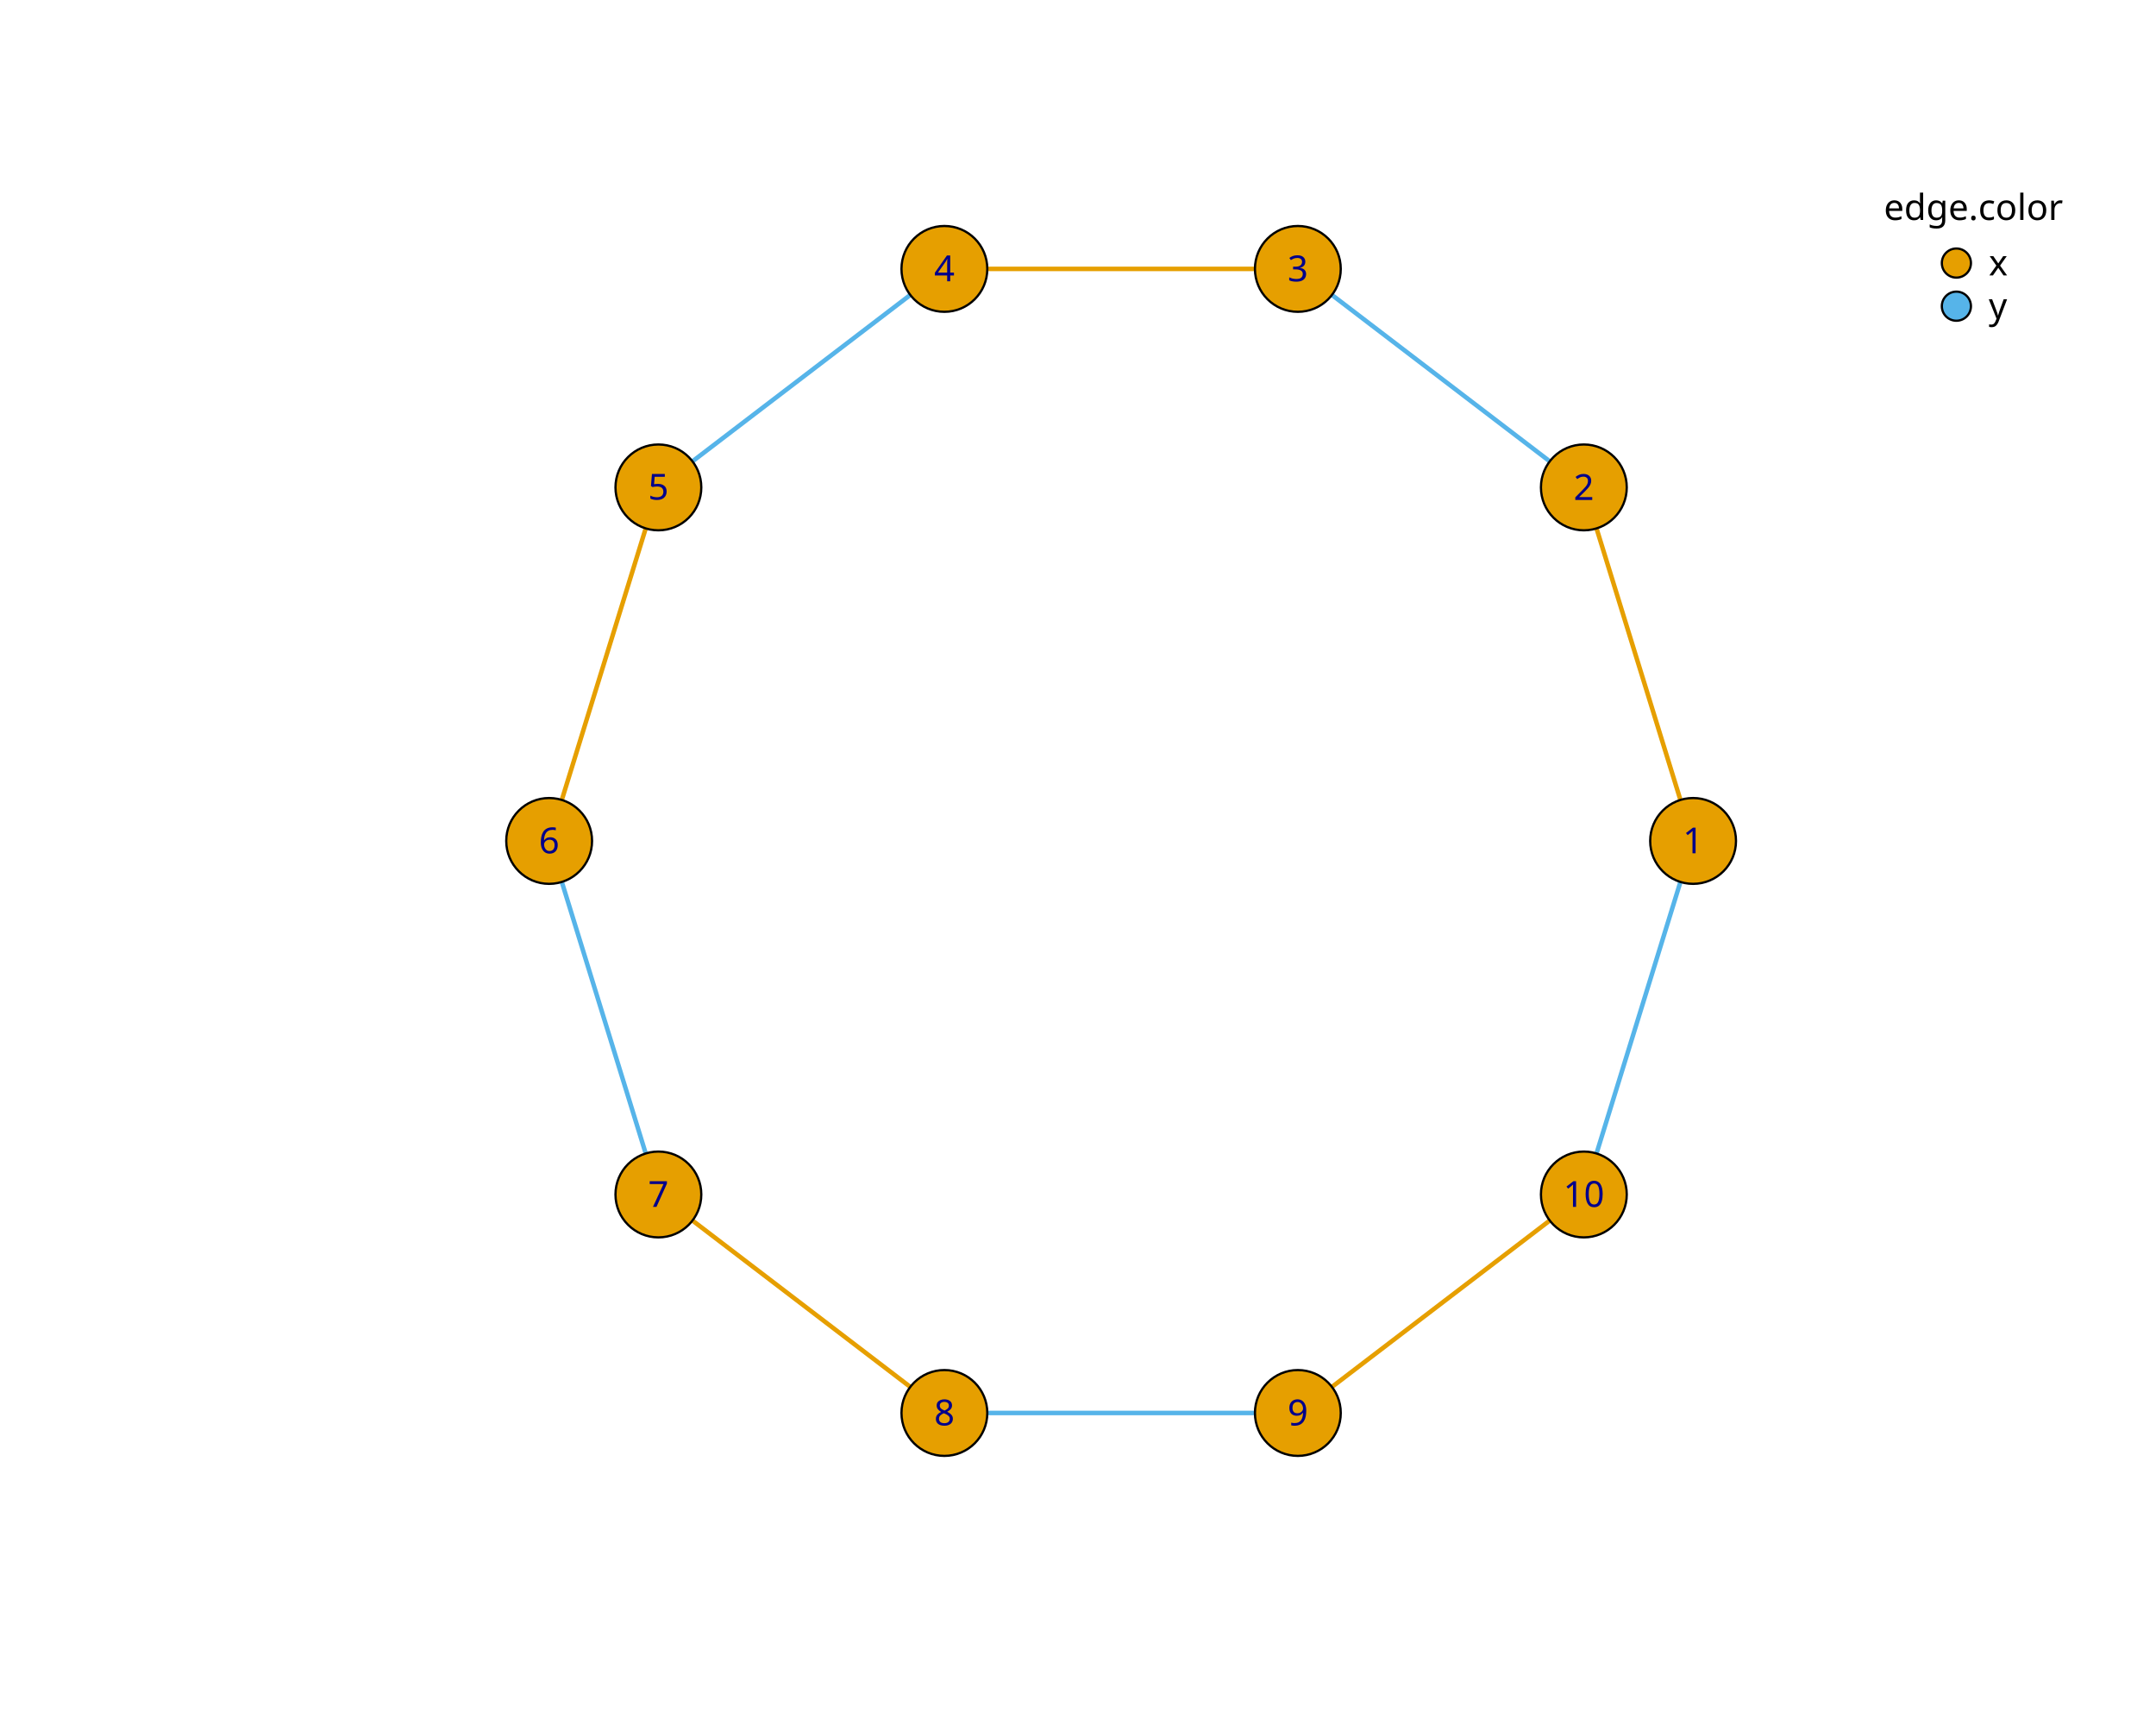
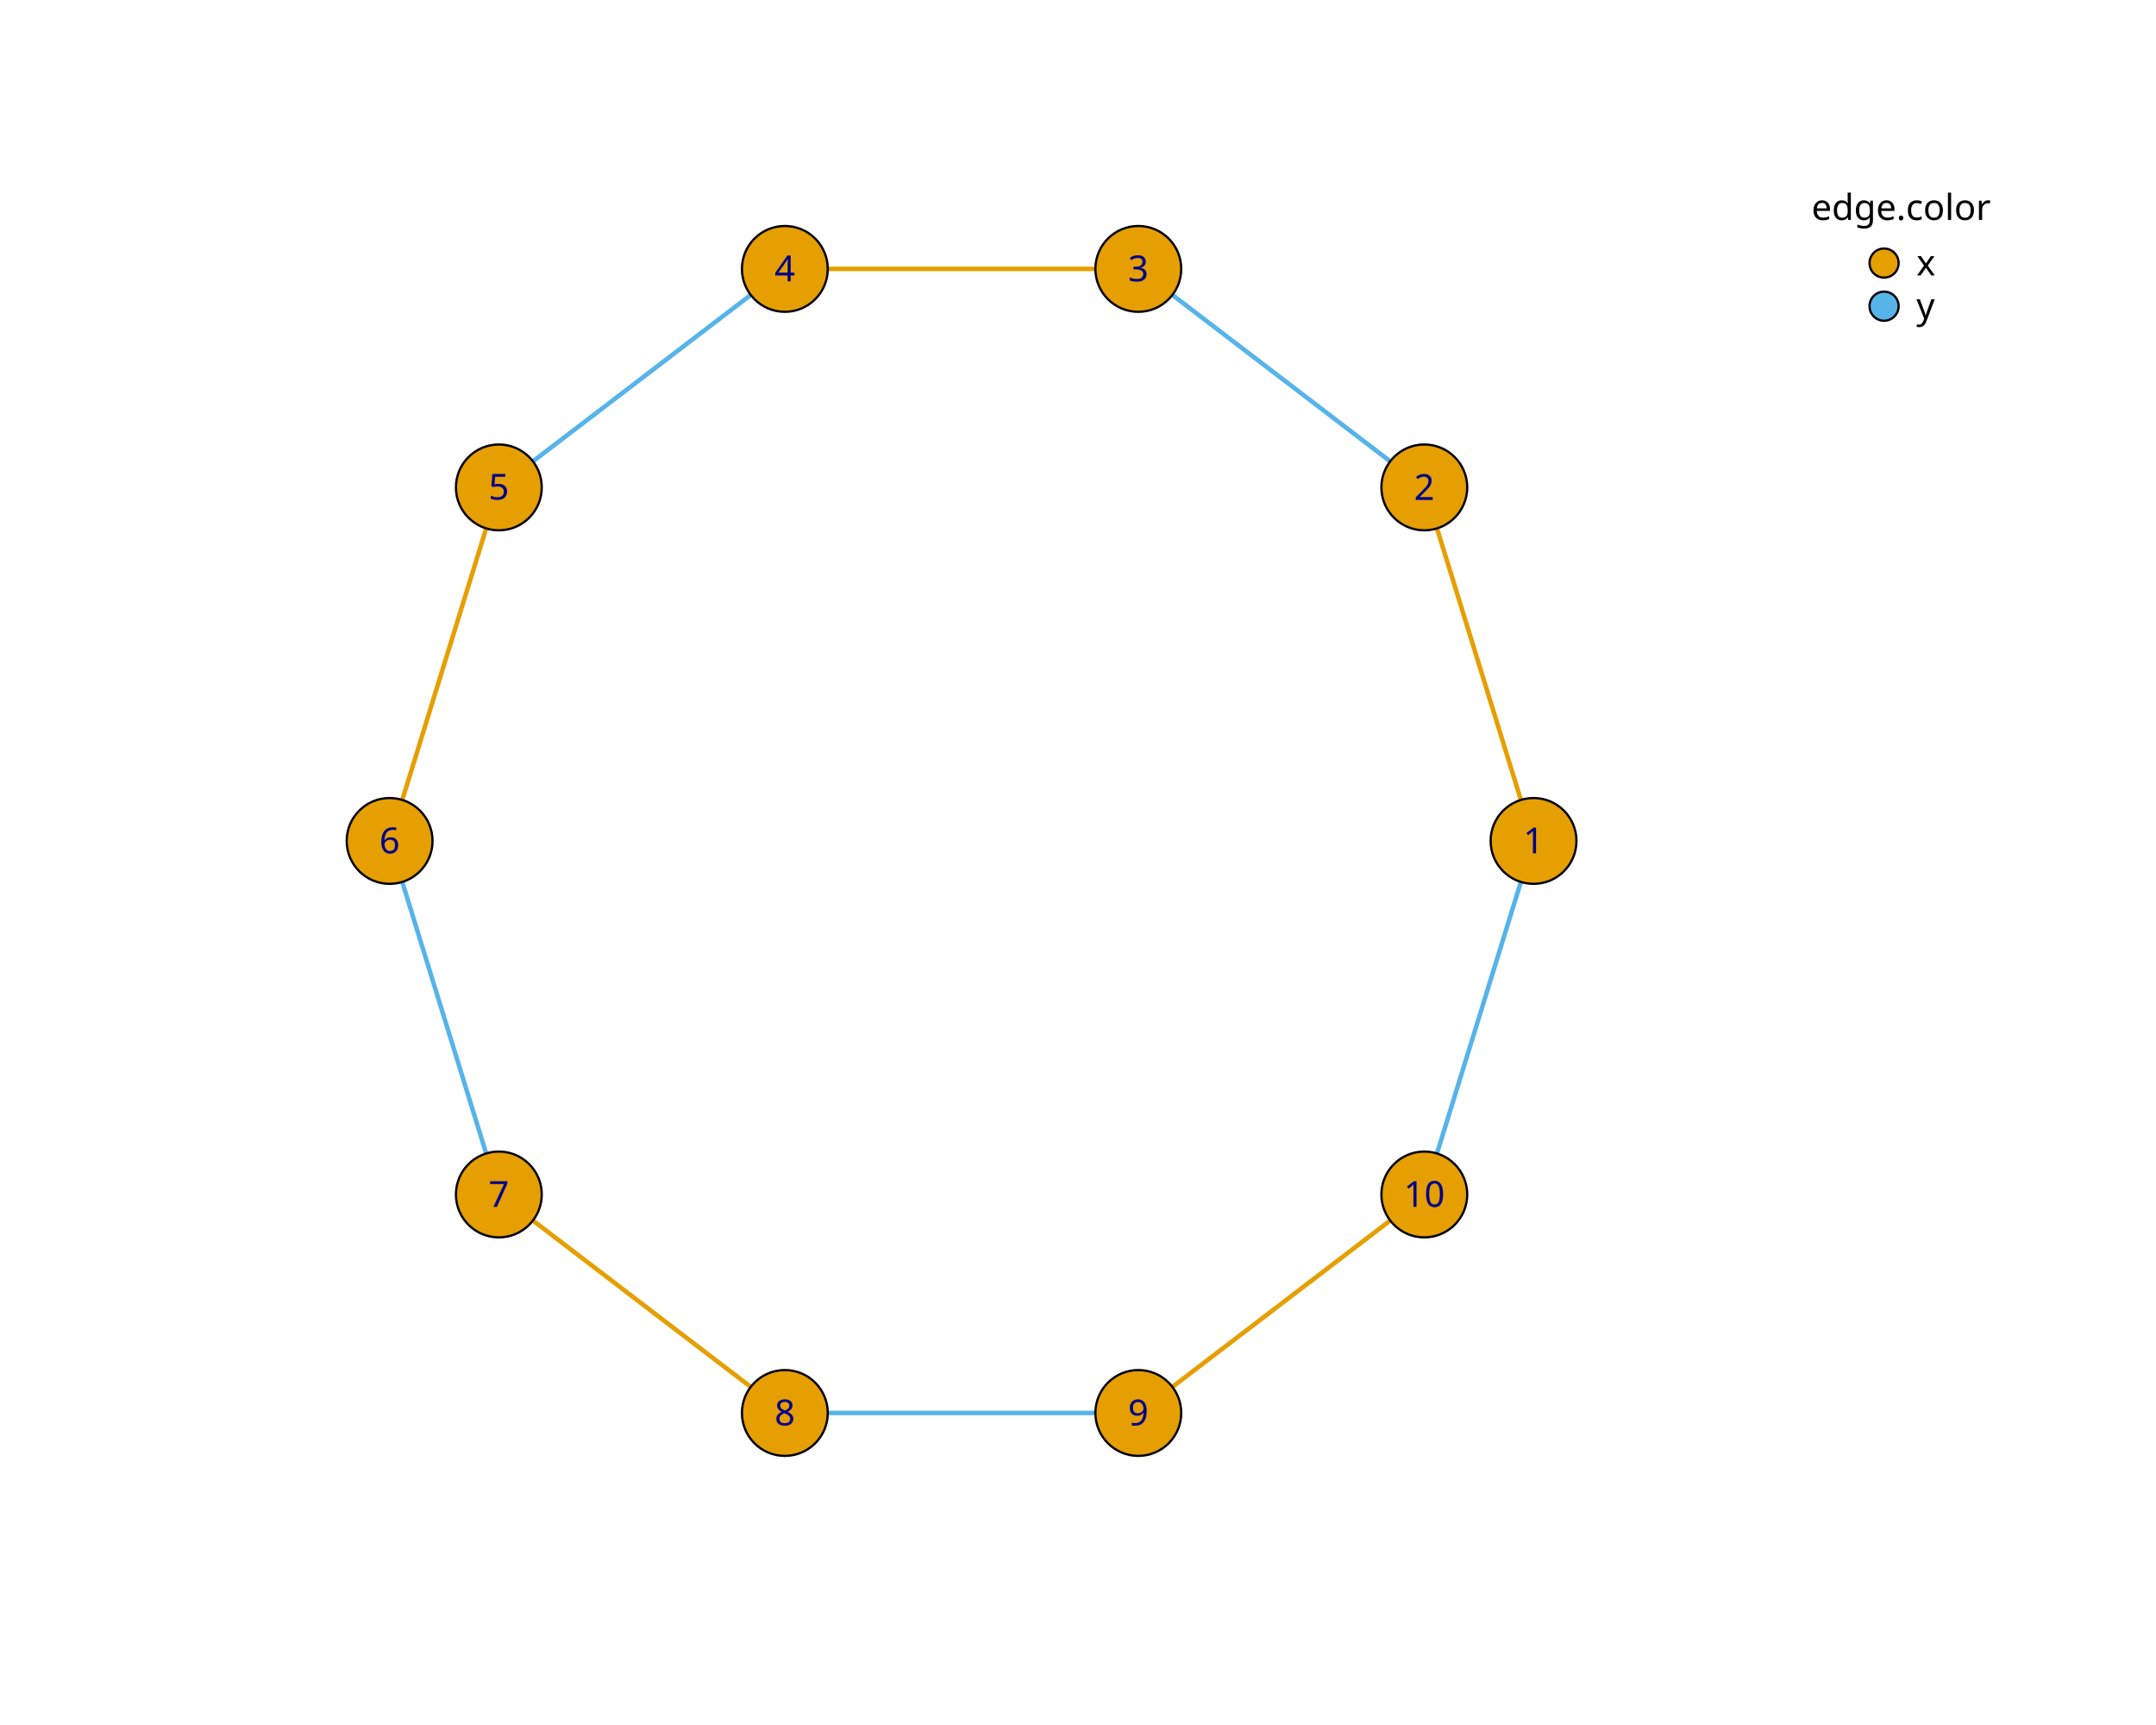
<svg xmlns="http://www.w3.org/2000/svg" class="svglite" data-engine-version="2.0" width="720.00pt" height="576.00pt" viewBox="0 0 720.00 576.00">
  <defs>
    <style type="text/css">
    .svglite line, .svglite polyline, .svglite polygon, .svglite path, .svglite rect, .svglite circle {
      fill: none;
      stroke: #000000;
      stroke-linecap: round;
      stroke-linejoin: round;
      stroke-miterlimit: 10.00;
    }
  </style>
  </defs>
  <rect width="100%" height="100%" style="stroke: none; fill: #FFFFFF;" />
  <defs>
    <clipPath id="cpMC4wMHw3MjAuMDB8MC4wMHw1NzYuMDA=">
      <rect x="0.00" y="0.00" width="720.00" height="576.00" />
    </clipPath>
  </defs>
  <g clip-path="url(#cpMC4wMHw3MjAuMDB8MC4wMHw1NzYuMDA=)">
</g>
  <defs>
-     <clipPath id="cpNTkuMDR8Njg5Ljc2fDU5LjA0fDUwMi41Ng==">
-       <rect x="59.04" y="59.04" width="630.72" height="443.52" />
+     <clipPath id="cpNTkuMDR8NTgzLjIwfDU5LjA0fDUwMi41Ng==">
+       <rect x="59.04" y="59.04" width="524.16" height="443.52" />
    </clipPath>
  </defs>
-   <g clip-path="url(#cpNTkuMDR8Njg5Ljc2fDU5LjA0fDUwMi41Ng==)">
-     <line x1="561.18" y1="267.11" x2="533.16" y2="176.44" style="stroke-width: 1.50; stroke: #E69F00;" />
-     <line x1="517.54" y1="154.05" x2="444.81" y2="98.49" style="stroke-width: 1.50; stroke: #56B4E9;" />
-     <line x1="419.10" y1="89.79" x2="329.70" y2="89.79" style="stroke-width: 1.50; stroke: #E69F00;" />
-     <line x1="303.99" y1="98.49" x2="231.26" y2="154.05" style="stroke-width: 1.50; stroke: #56B4E9;" />
-     <line x1="215.64" y1="176.44" x2="187.62" y2="267.11" style="stroke-width: 1.50; stroke: #E69F00;" />
-     <line x1="187.62" y1="294.49" x2="215.64" y2="385.16" style="stroke-width: 1.50; stroke: #56B4E9;" />
-     <line x1="231.26" y1="407.55" x2="303.99" y2="463.11" style="stroke-width: 1.50; stroke: #E69F00;" />
-     <line x1="329.70" y1="471.81" x2="419.10" y2="471.81" style="stroke-width: 1.50; stroke: #56B4E9;" />
-     <line x1="444.81" y1="463.11" x2="517.54" y2="407.55" style="stroke-width: 1.50; stroke: #E69F00;" />
-     <line x1="561.18" y1="294.49" x2="533.16" y2="385.16" style="stroke-width: 1.50; stroke: #56B4E9;" />
-     <circle cx="565.41" cy="280.80" r="14.33" style="stroke-width: 0.75; fill: #E69F00;" />
-     <circle cx="528.93" cy="162.75" r="14.33" style="stroke-width: 0.75; fill: #E69F00;" />
-     <circle cx="433.42" cy="89.79" r="14.33" style="stroke-width: 0.75; fill: #E69F00;" />
-     <circle cx="315.38" cy="89.79" r="14.33" style="stroke-width: 0.75; fill: #E69F00;" />
-     <circle cx="219.87" cy="162.75" r="14.33" style="stroke-width: 0.75; fill: #E69F00;" />
-     <circle cx="183.39" cy="280.80" r="14.33" style="stroke-width: 0.75; fill: #E69F00;" />
-     <circle cx="219.87" cy="398.85" r="14.33" style="stroke-width: 0.75; fill: #E69F00;" />
-     <circle cx="315.38" cy="471.81" r="14.33" style="stroke-width: 0.75; fill: #E69F00;" />
-     <circle cx="433.42" cy="471.81" r="14.33" style="stroke-width: 0.75; fill: #E69F00;" />
-     <circle cx="528.93" cy="398.85" r="14.33" style="stroke-width: 0.75; fill: #E69F00;" />
+   <g clip-path="url(#cpNTkuMDR8NTgzLjIwfDU5LjA0fDUwMi41Ng==)">
+     <line x1="507.90" y1="267.11" x2="479.88" y2="176.44" style="stroke-width: 1.50; stroke: #E69F00;" />
+     <line x1="464.26" y1="154.05" x2="391.53" y2="98.49" style="stroke-width: 1.50; stroke: #56B4E9;" />
+     <line x1="365.82" y1="89.79" x2="276.42" y2="89.79" style="stroke-width: 1.50; stroke: #E69F00;" />
+     <line x1="250.71" y1="98.49" x2="177.98" y2="154.05" style="stroke-width: 1.50; stroke: #56B4E9;" />
+     <line x1="162.36" y1="176.44" x2="134.34" y2="267.11" style="stroke-width: 1.50; stroke: #E69F00;" />
+     <line x1="134.34" y1="294.49" x2="162.36" y2="385.16" style="stroke-width: 1.50; stroke: #56B4E9;" />
+     <line x1="177.98" y1="407.55" x2="250.71" y2="463.11" style="stroke-width: 1.50; stroke: #E69F00;" />
+     <line x1="276.42" y1="471.81" x2="365.82" y2="471.81" style="stroke-width: 1.50; stroke: #56B4E9;" />
+     <line x1="391.53" y1="463.11" x2="464.26" y2="407.55" style="stroke-width: 1.50; stroke: #E69F00;" />
+     <line x1="507.90" y1="294.49" x2="479.88" y2="385.16" style="stroke-width: 1.50; stroke: #56B4E9;" />
+     <circle cx="512.13" cy="280.80" r="14.33" style="stroke-width: 0.75; fill: #E69F00;" />
+     <circle cx="475.65" cy="162.75" r="14.33" style="stroke-width: 0.75; fill: #E69F00;" />
+     <circle cx="380.14" cy="89.79" r="14.33" style="stroke-width: 0.75; fill: #E69F00;" />
+     <circle cx="262.10" cy="89.79" r="14.33" style="stroke-width: 0.75; fill: #E69F00;" />
+     <circle cx="166.59" cy="162.75" r="14.33" style="stroke-width: 0.75; fill: #E69F00;" />
+     <circle cx="130.11" cy="280.80" r="14.33" style="stroke-width: 0.75; fill: #E69F00;" />
+     <circle cx="166.59" cy="398.85" r="14.33" style="stroke-width: 0.75; fill: #E69F00;" />
+     <circle cx="262.10" cy="471.81" r="14.33" style="stroke-width: 0.75; fill: #E69F00;" />
+     <circle cx="380.14" cy="471.81" r="14.33" style="stroke-width: 0.75; fill: #E69F00;" />
+     <circle cx="475.65" cy="398.85" r="14.33" style="stroke-width: 0.75; fill: #E69F00;" />
  </g>
  <g clip-path="url(#cpMC4wMHw3MjAuMDB8MC4wMHw1NzYuMDA=)">
-     <text x="565.41" y="284.93" text-anchor="middle" style="font-size: 12.00px; fill: #00008B; font-family: sans;" textLength="6.67px" lengthAdjust="spacingAndGlyphs">1</text>
-     <text x="528.93" y="166.94" text-anchor="middle" style="font-size: 12.00px; fill: #00008B; font-family: sans;" textLength="6.67px" lengthAdjust="spacingAndGlyphs">2</text>
-     <text x="433.42" y="93.93" text-anchor="middle" style="font-size: 12.00px; fill: #00008B; font-family: sans;" textLength="6.67px" lengthAdjust="spacingAndGlyphs">3</text>
-     <text x="315.38" y="93.92" text-anchor="middle" style="font-size: 12.00px; fill: #00008B; font-family: sans;" textLength="6.67px" lengthAdjust="spacingAndGlyphs">4</text>
-     <text x="219.87" y="166.82" text-anchor="middle" style="font-size: 12.00px; fill: #00008B; font-family: sans;" textLength="6.67px" lengthAdjust="spacingAndGlyphs">5</text>
-     <text x="183.39" y="284.93" text-anchor="middle" style="font-size: 12.00px; fill: #00008B; font-family: sans;" textLength="6.67px" lengthAdjust="spacingAndGlyphs">6</text>
-     <text x="219.87" y="402.98" text-anchor="middle" style="font-size: 12.00px; fill: #00008B; font-family: sans;" textLength="6.67px" lengthAdjust="spacingAndGlyphs">7</text>
-     <text x="315.38" y="475.94" text-anchor="middle" style="font-size: 12.00px; fill: #00008B; font-family: sans;" textLength="6.67px" lengthAdjust="spacingAndGlyphs">8</text>
-     <text x="433.42" y="475.94" text-anchor="middle" style="font-size: 12.00px; fill: #00008B; font-family: sans;" textLength="6.67px" lengthAdjust="spacingAndGlyphs">9</text>
-     <text x="528.93" y="402.98" text-anchor="middle" style="font-size: 12.00px; fill: #00008B; font-family: sans;" textLength="13.35px" lengthAdjust="spacingAndGlyphs">10</text>
-     <circle cx="653.34" cy="87.84" r="4.86" style="stroke-width: 0.75; fill: #E69F00;" />
-     <circle cx="653.34" cy="102.24" r="4.86" style="stroke-width: 0.75; fill: #56B4E9;" />
-     <text x="659.04" y="73.44" text-anchor="middle" style="font-size: 12.00px; font-family: sans;" textLength="56.04px" lengthAdjust="spacingAndGlyphs">edge.color</text>
-     <text x="664.14" y="91.97" style="font-size: 12.00px; font-family: sans;" textLength="6.00px" lengthAdjust="spacingAndGlyphs">x</text>
-     <text x="664.14" y="106.37" style="font-size: 12.00px; font-family: sans;" textLength="6.00px" lengthAdjust="spacingAndGlyphs">y</text>
+     <text x="512.13" y="284.93" text-anchor="middle" style="font-size: 12.00px; fill: #00008B; font-family: sans;" textLength="6.67px" lengthAdjust="spacingAndGlyphs">1</text>
+     <text x="475.65" y="166.94" text-anchor="middle" style="font-size: 12.00px; fill: #00008B; font-family: sans;" textLength="6.67px" lengthAdjust="spacingAndGlyphs">2</text>
+     <text x="380.14" y="93.93" text-anchor="middle" style="font-size: 12.00px; fill: #00008B; font-family: sans;" textLength="6.67px" lengthAdjust="spacingAndGlyphs">3</text>
+     <text x="262.10" y="93.92" text-anchor="middle" style="font-size: 12.00px; fill: #00008B; font-family: sans;" textLength="6.67px" lengthAdjust="spacingAndGlyphs">4</text>
+     <text x="166.59" y="166.82" text-anchor="middle" style="font-size: 12.00px; fill: #00008B; font-family: sans;" textLength="6.67px" lengthAdjust="spacingAndGlyphs">5</text>
+     <text x="130.11" y="284.93" text-anchor="middle" style="font-size: 12.00px; fill: #00008B; font-family: sans;" textLength="6.67px" lengthAdjust="spacingAndGlyphs">6</text>
+     <text x="166.59" y="402.98" text-anchor="middle" style="font-size: 12.00px; fill: #00008B; font-family: sans;" textLength="6.67px" lengthAdjust="spacingAndGlyphs">7</text>
+     <text x="262.10" y="475.94" text-anchor="middle" style="font-size: 12.00px; fill: #00008B; font-family: sans;" textLength="6.67px" lengthAdjust="spacingAndGlyphs">8</text>
+     <text x="380.14" y="475.94" text-anchor="middle" style="font-size: 12.00px; fill: #00008B; font-family: sans;" textLength="6.67px" lengthAdjust="spacingAndGlyphs">9</text>
+     <text x="475.65" y="402.98" text-anchor="middle" style="font-size: 12.00px; fill: #00008B; font-family: sans;" textLength="13.35px" lengthAdjust="spacingAndGlyphs">10</text>
+     <circle cx="629.19" cy="87.84" r="4.86" style="stroke-width: 0.75; fill: #E69F00;" />
+     <circle cx="629.19" cy="102.24" r="4.86" style="stroke-width: 0.75; fill: #56B4E9;" />
+     <text x="634.89" y="73.44" text-anchor="middle" style="font-size: 12.00px; font-family: sans;" textLength="56.04px" lengthAdjust="spacingAndGlyphs">edge.color</text>
+     <text x="639.99" y="91.97" style="font-size: 12.00px; font-family: sans;" textLength="6.00px" lengthAdjust="spacingAndGlyphs">x</text>
+     <text x="639.99" y="106.37" style="font-size: 12.00px; font-family: sans;" textLength="6.00px" lengthAdjust="spacingAndGlyphs">y</text>
  </g>
</svg>
